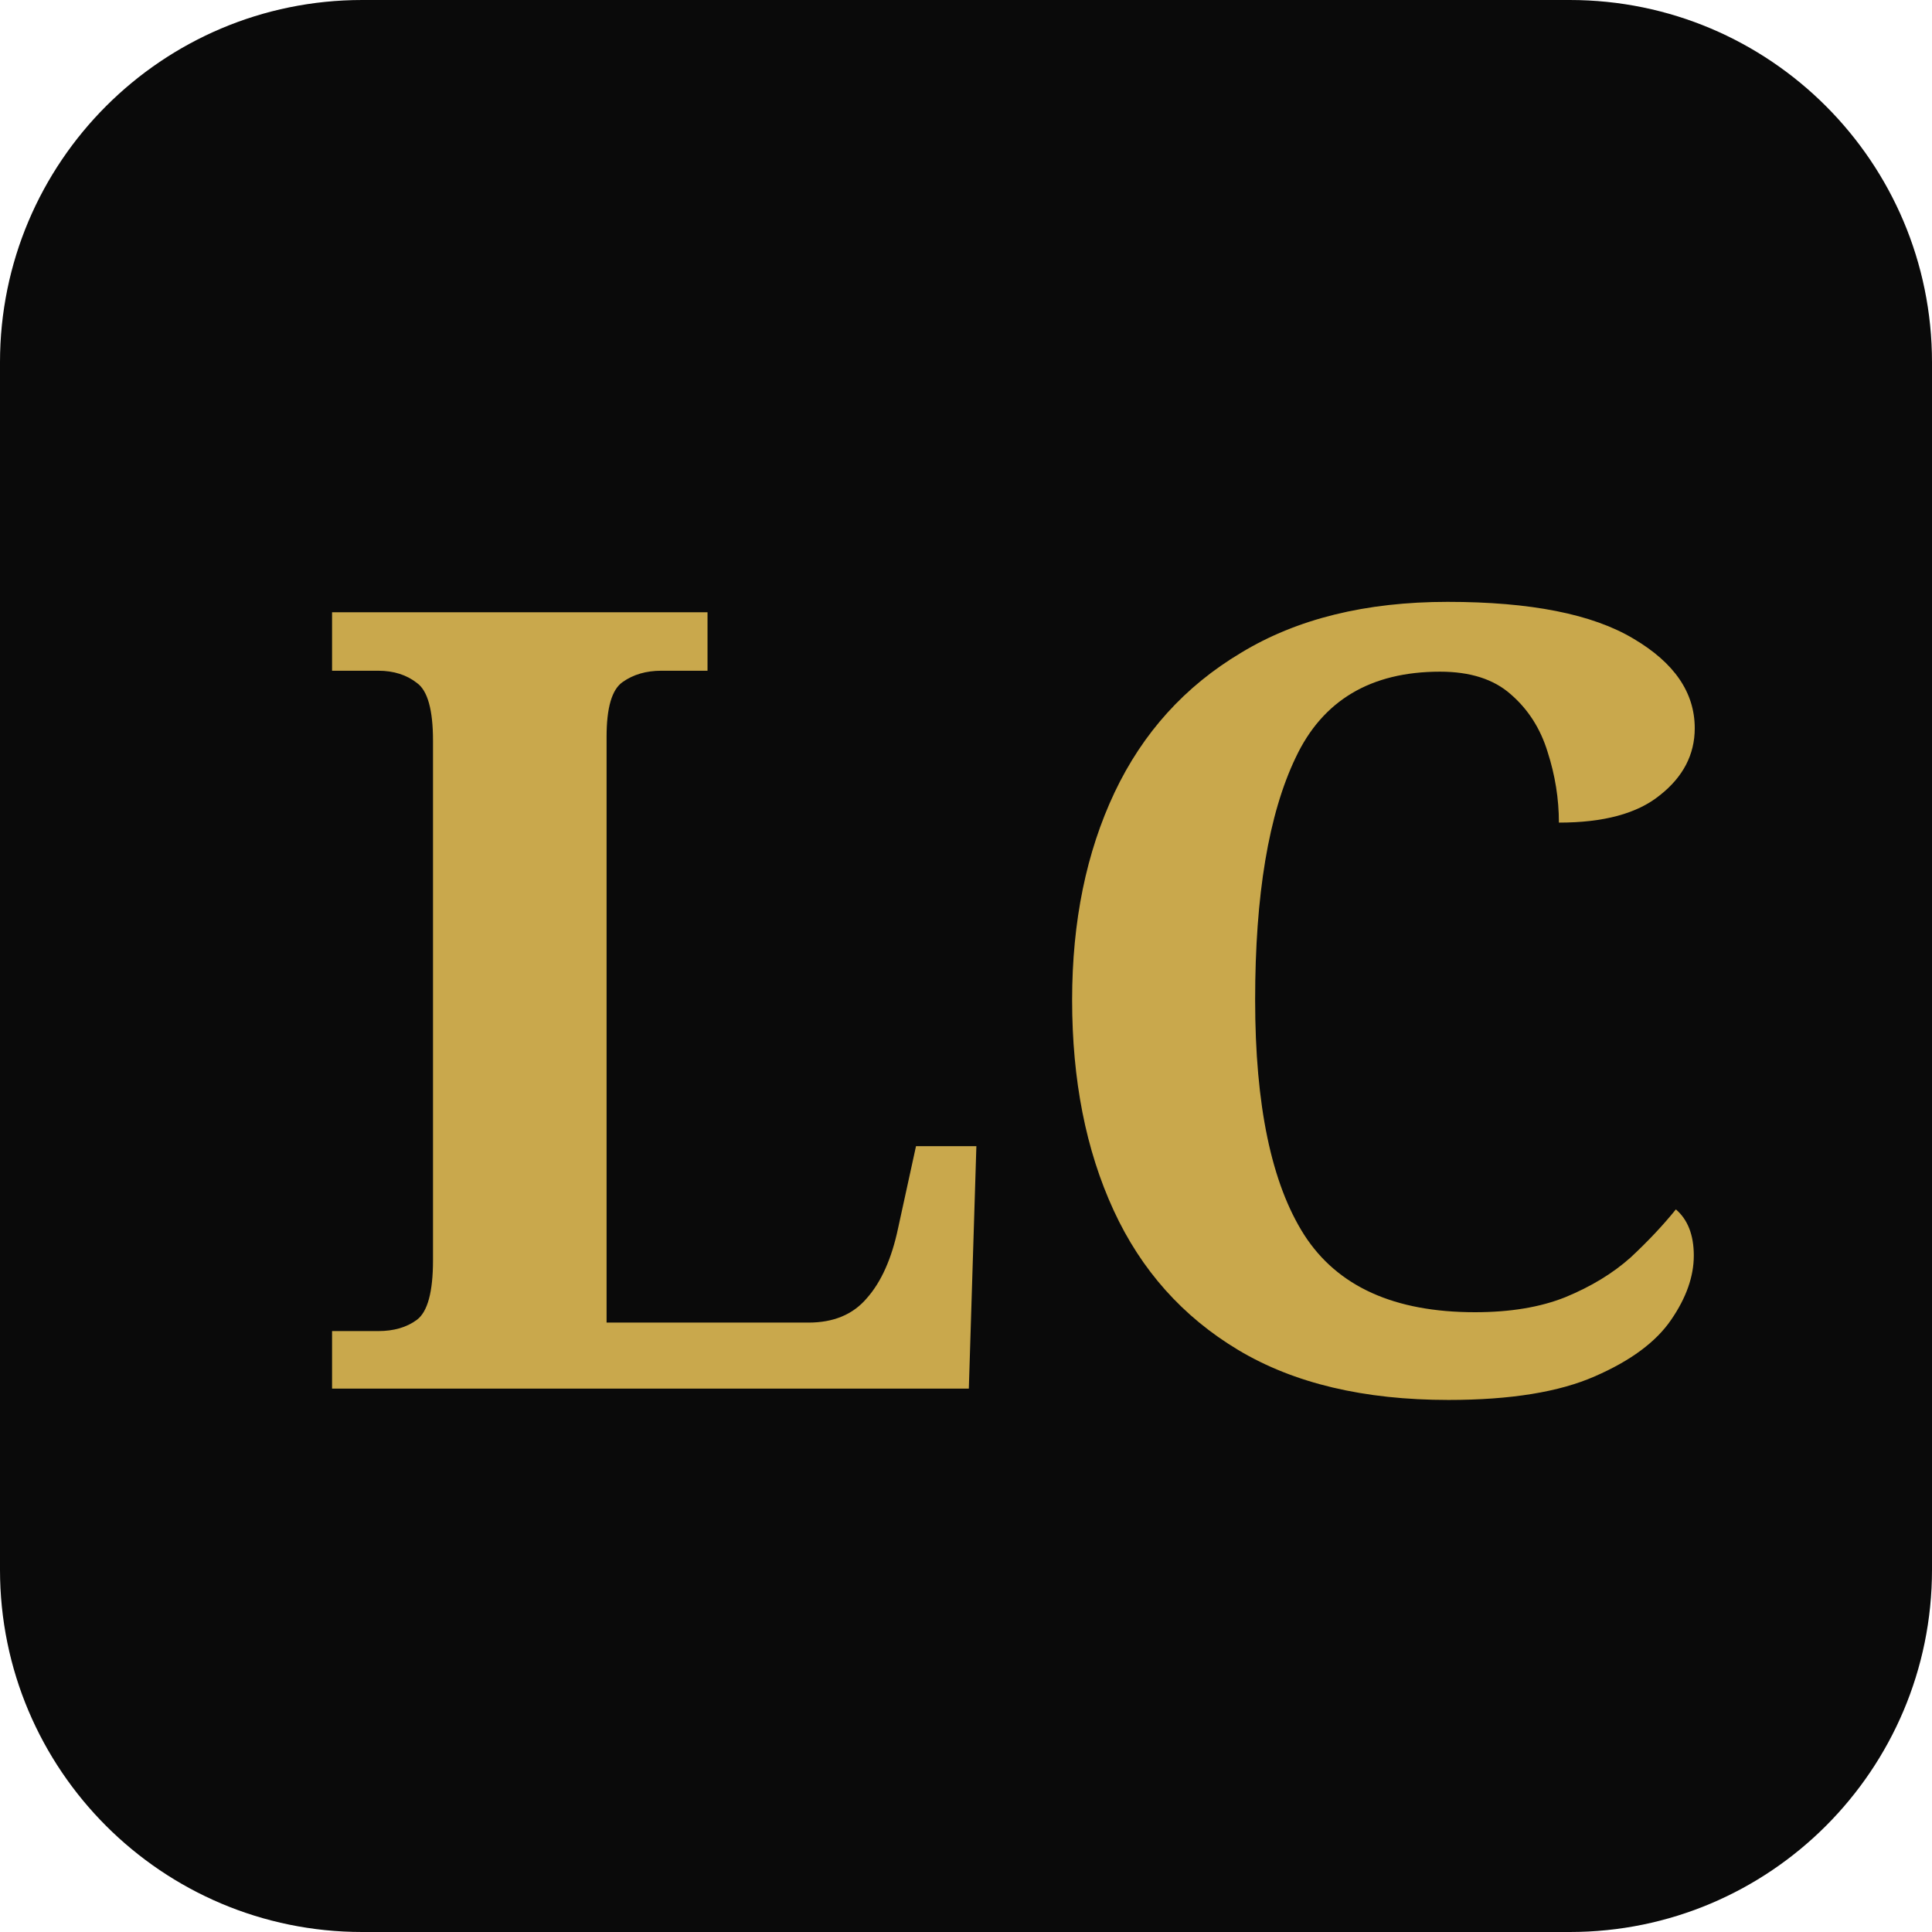
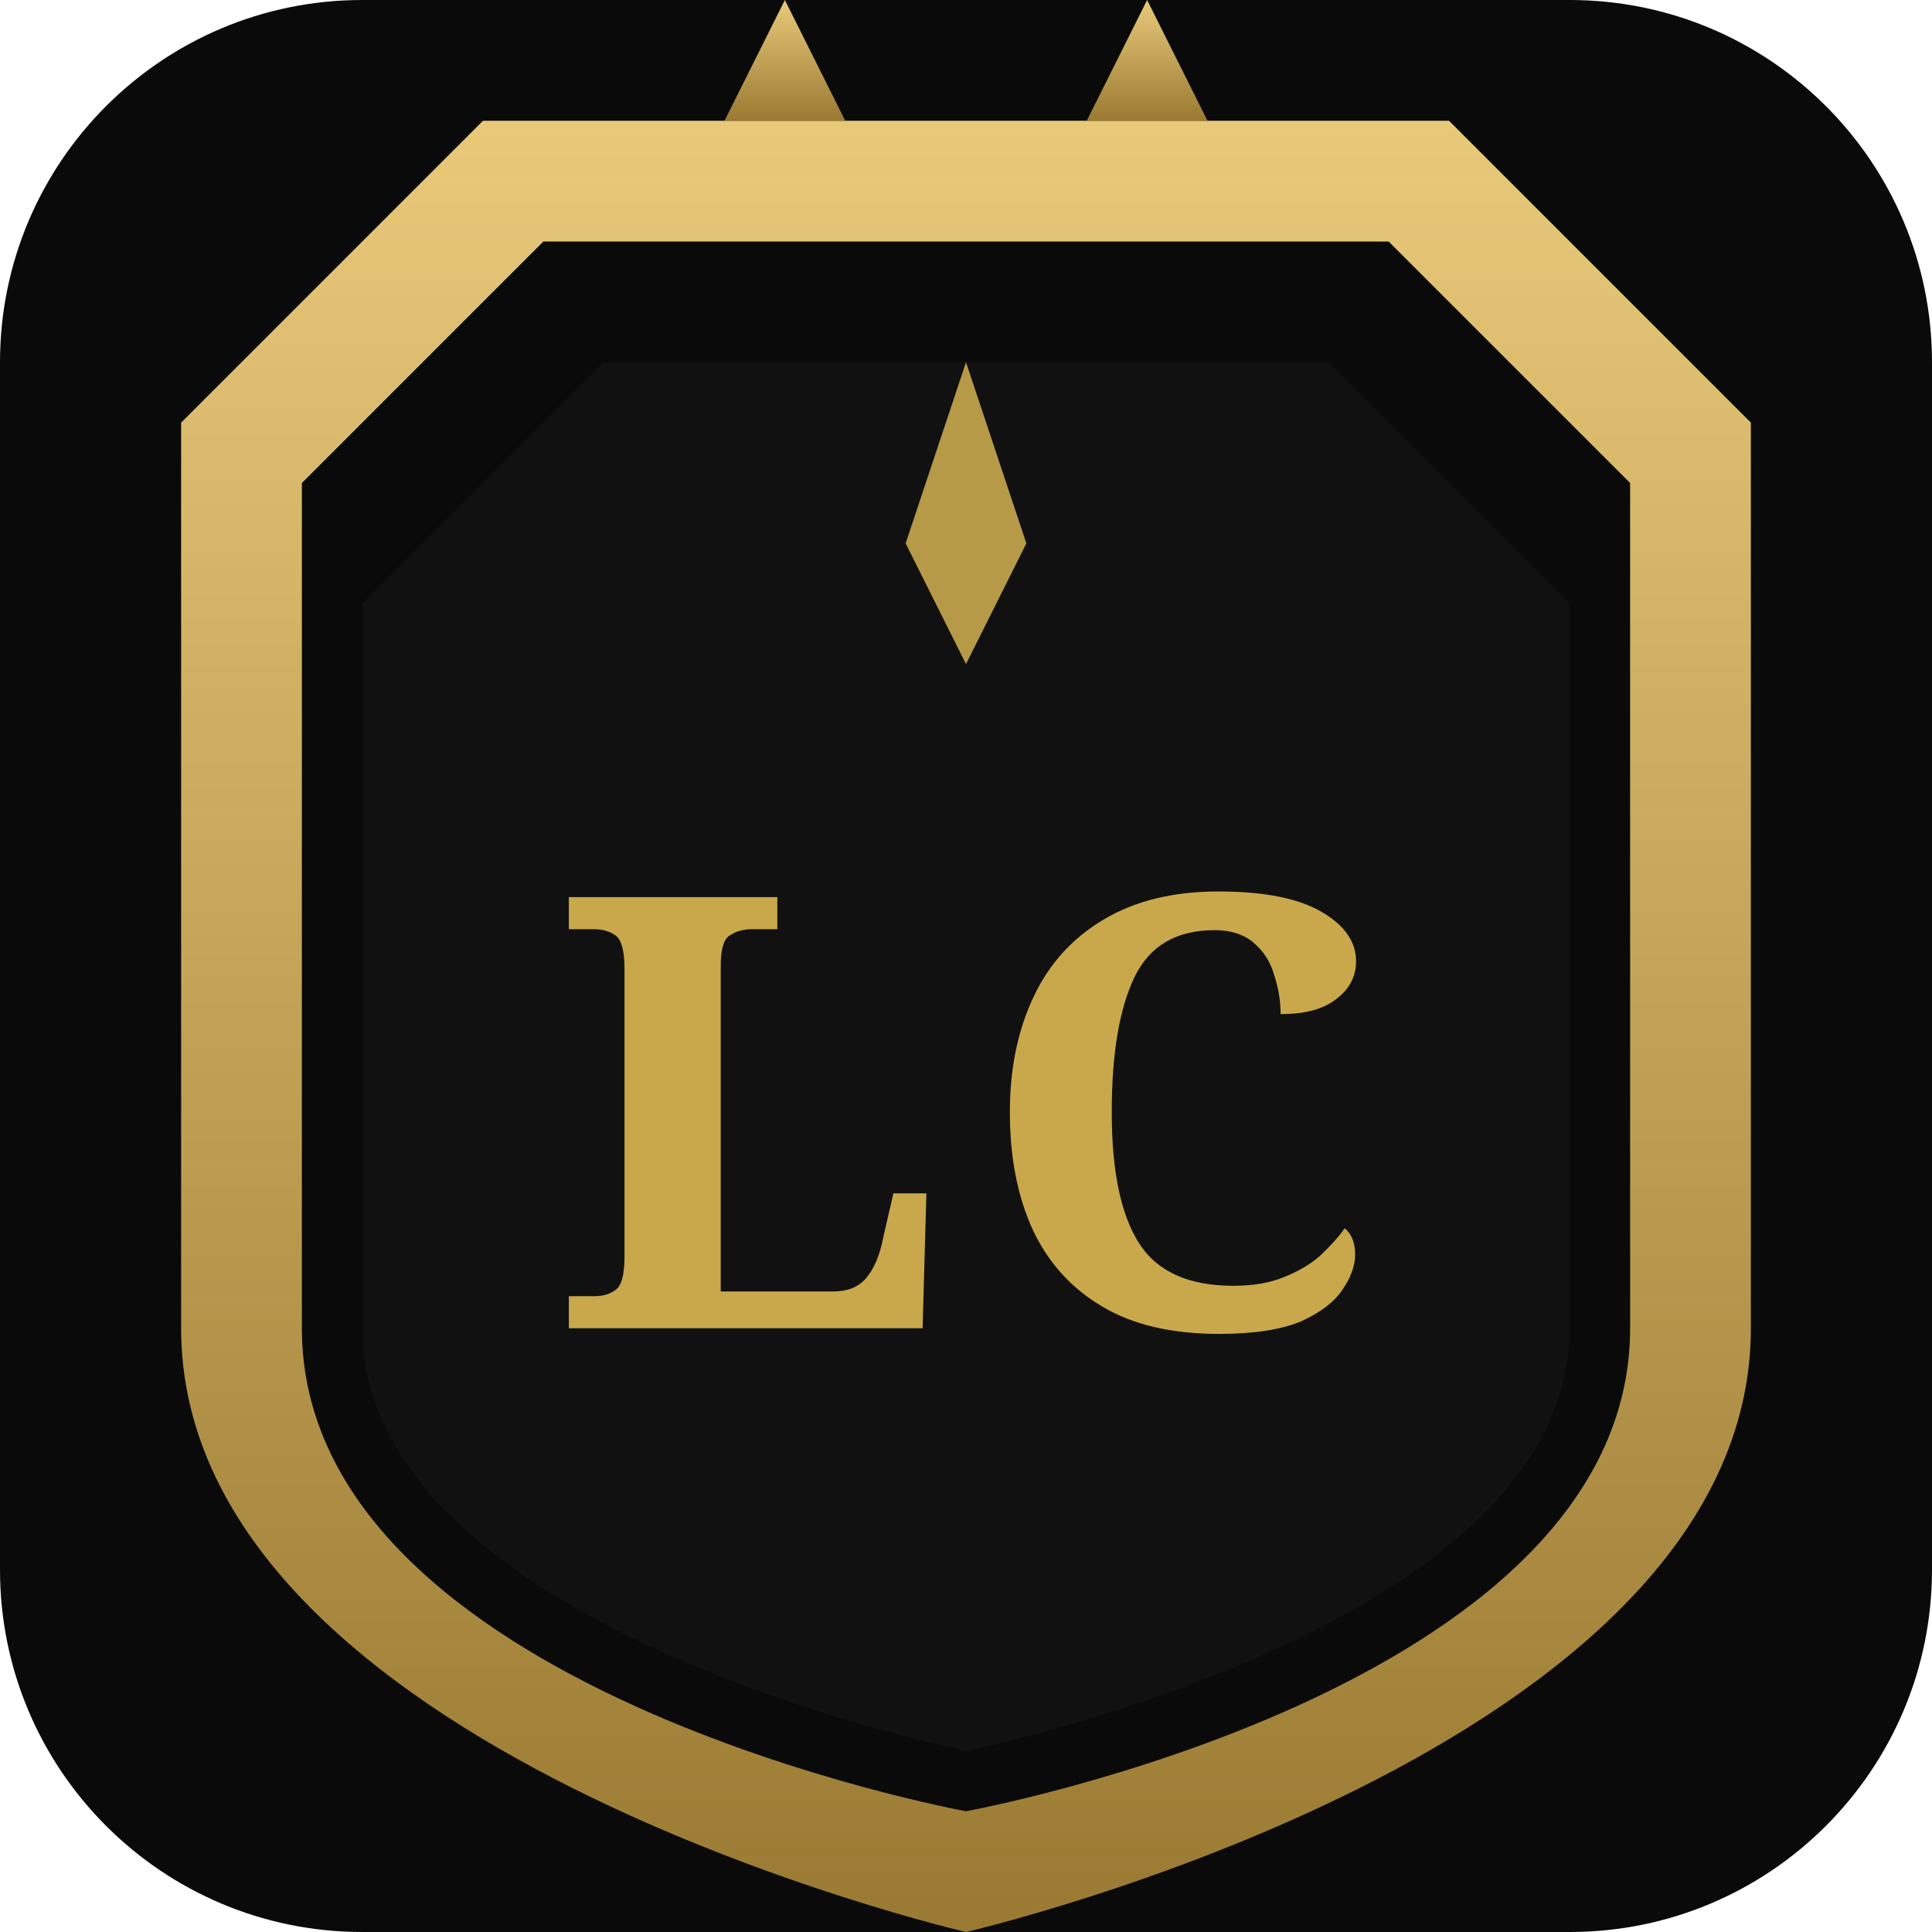
- <svg xmlns="http://www.w3.org/2000/svg" viewBox="0 0 32 32">
+ <svg xmlns="http://www.w3.org/2000/svg" width="32" height="32" viewBox="0 0 32 32">
+   <defs>
+     <linearGradient id="fg" x1="0%" y1="0%" x2="0%" y2="100%">
+       <stop offset="0%" stop-color="#E8C97A" />
+       <stop offset="100%" stop-color="#9A7A32" />
+     </linearGradient>
+   </defs>
  <rect width="32" height="32" rx="6" fill="#0A0A0A" />
-   <text x="5" y="23" font-family="serif" font-size="18" font-weight="700" fill="#C9A84C">LC</text>
+   <path d="M8,2 L24,2 L29,7 L29,22 C29,29 16,32 16,32 C16,32 3,29 3,22 L3,7 Z" fill="url(#fg)" />
+   <path d="M9,4 L23,4 L27,8 L27,22 C27,28 16,30 16,30 C16,30 5,28 5,22 L5,8 Z" fill="#0A0A0A" />
+   <path d="M10,6 L22,6 L26,10 L26,22 C26,27 16,29 16,29 C16,29 6,27 6,22 L6,10 Z" fill="#111111" />
+   <text x="16" y="22" text-anchor="middle" font-family="Georgia, serif" font-size="10" font-weight="700" fill="#C9A84C" letter-spacing="0.5">LC</text>
+   <polygon points="16,6 17,9 16,11 15,9" fill="#C9A84C" opacity="0.9" />
+   <polygon points="12,2 13,0 14,2" fill="url(#fg)" />
+   <polygon points="18,2 19,0 20,2" fill="url(#fg)" />
</svg>
